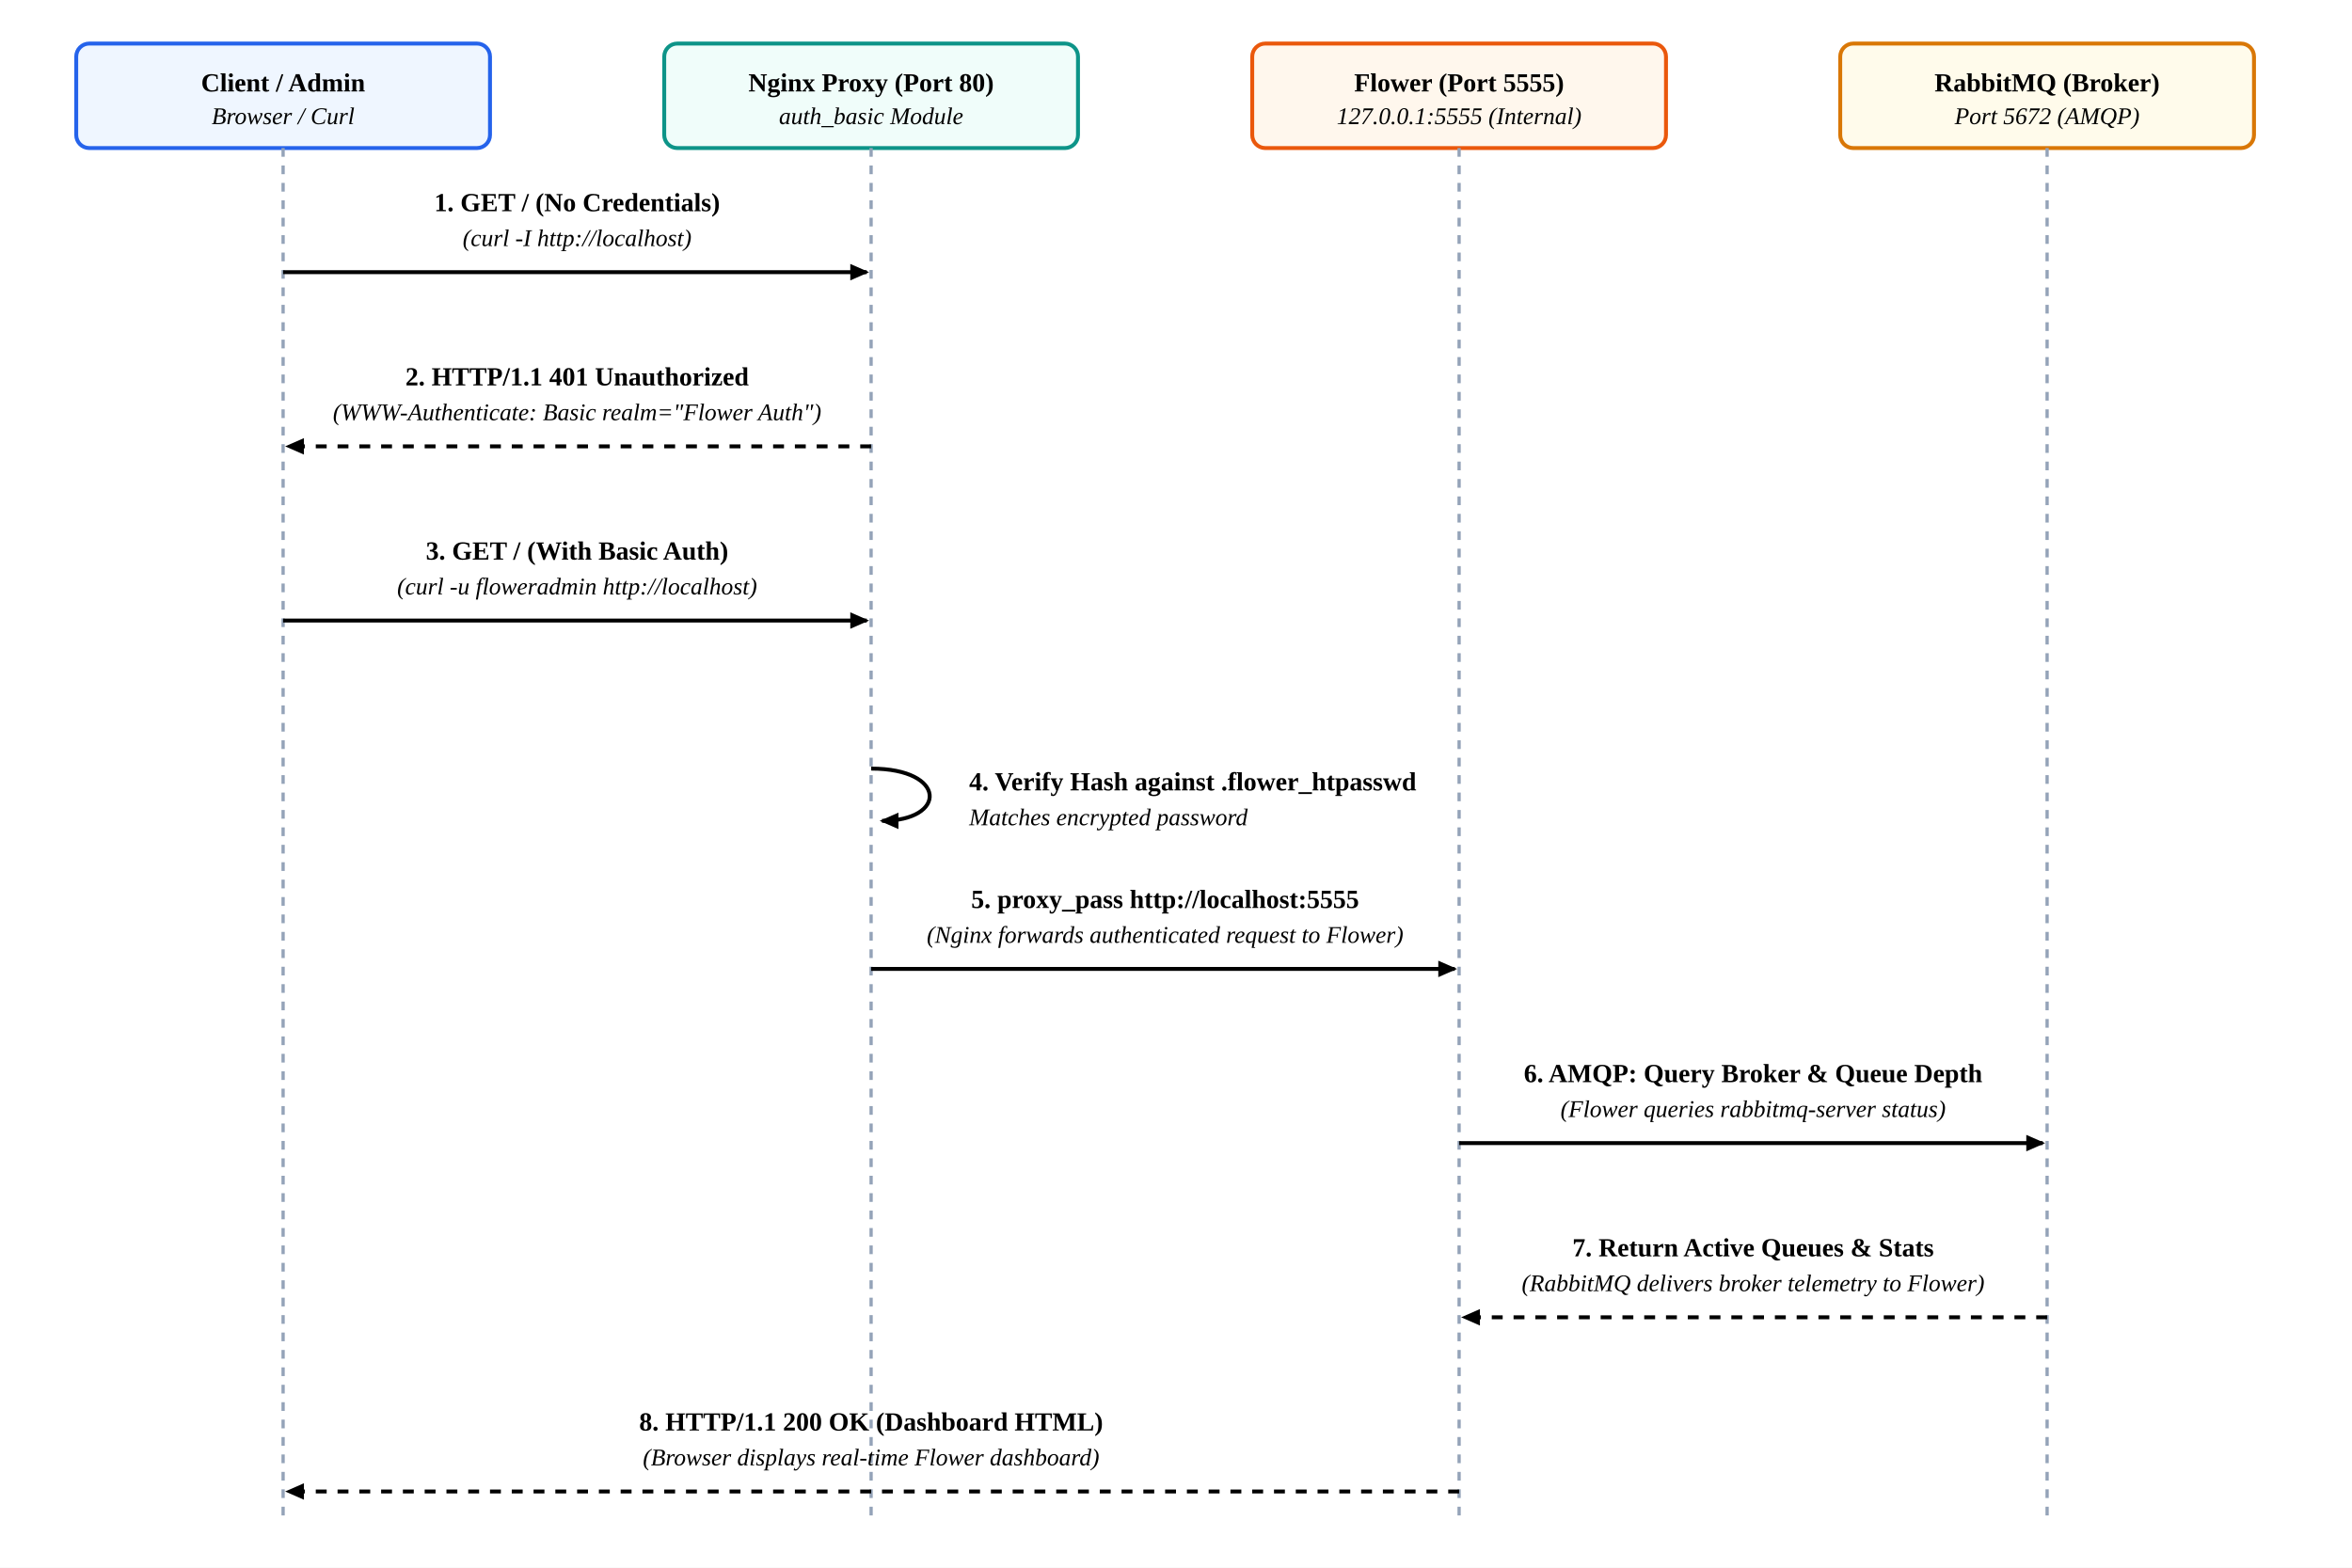
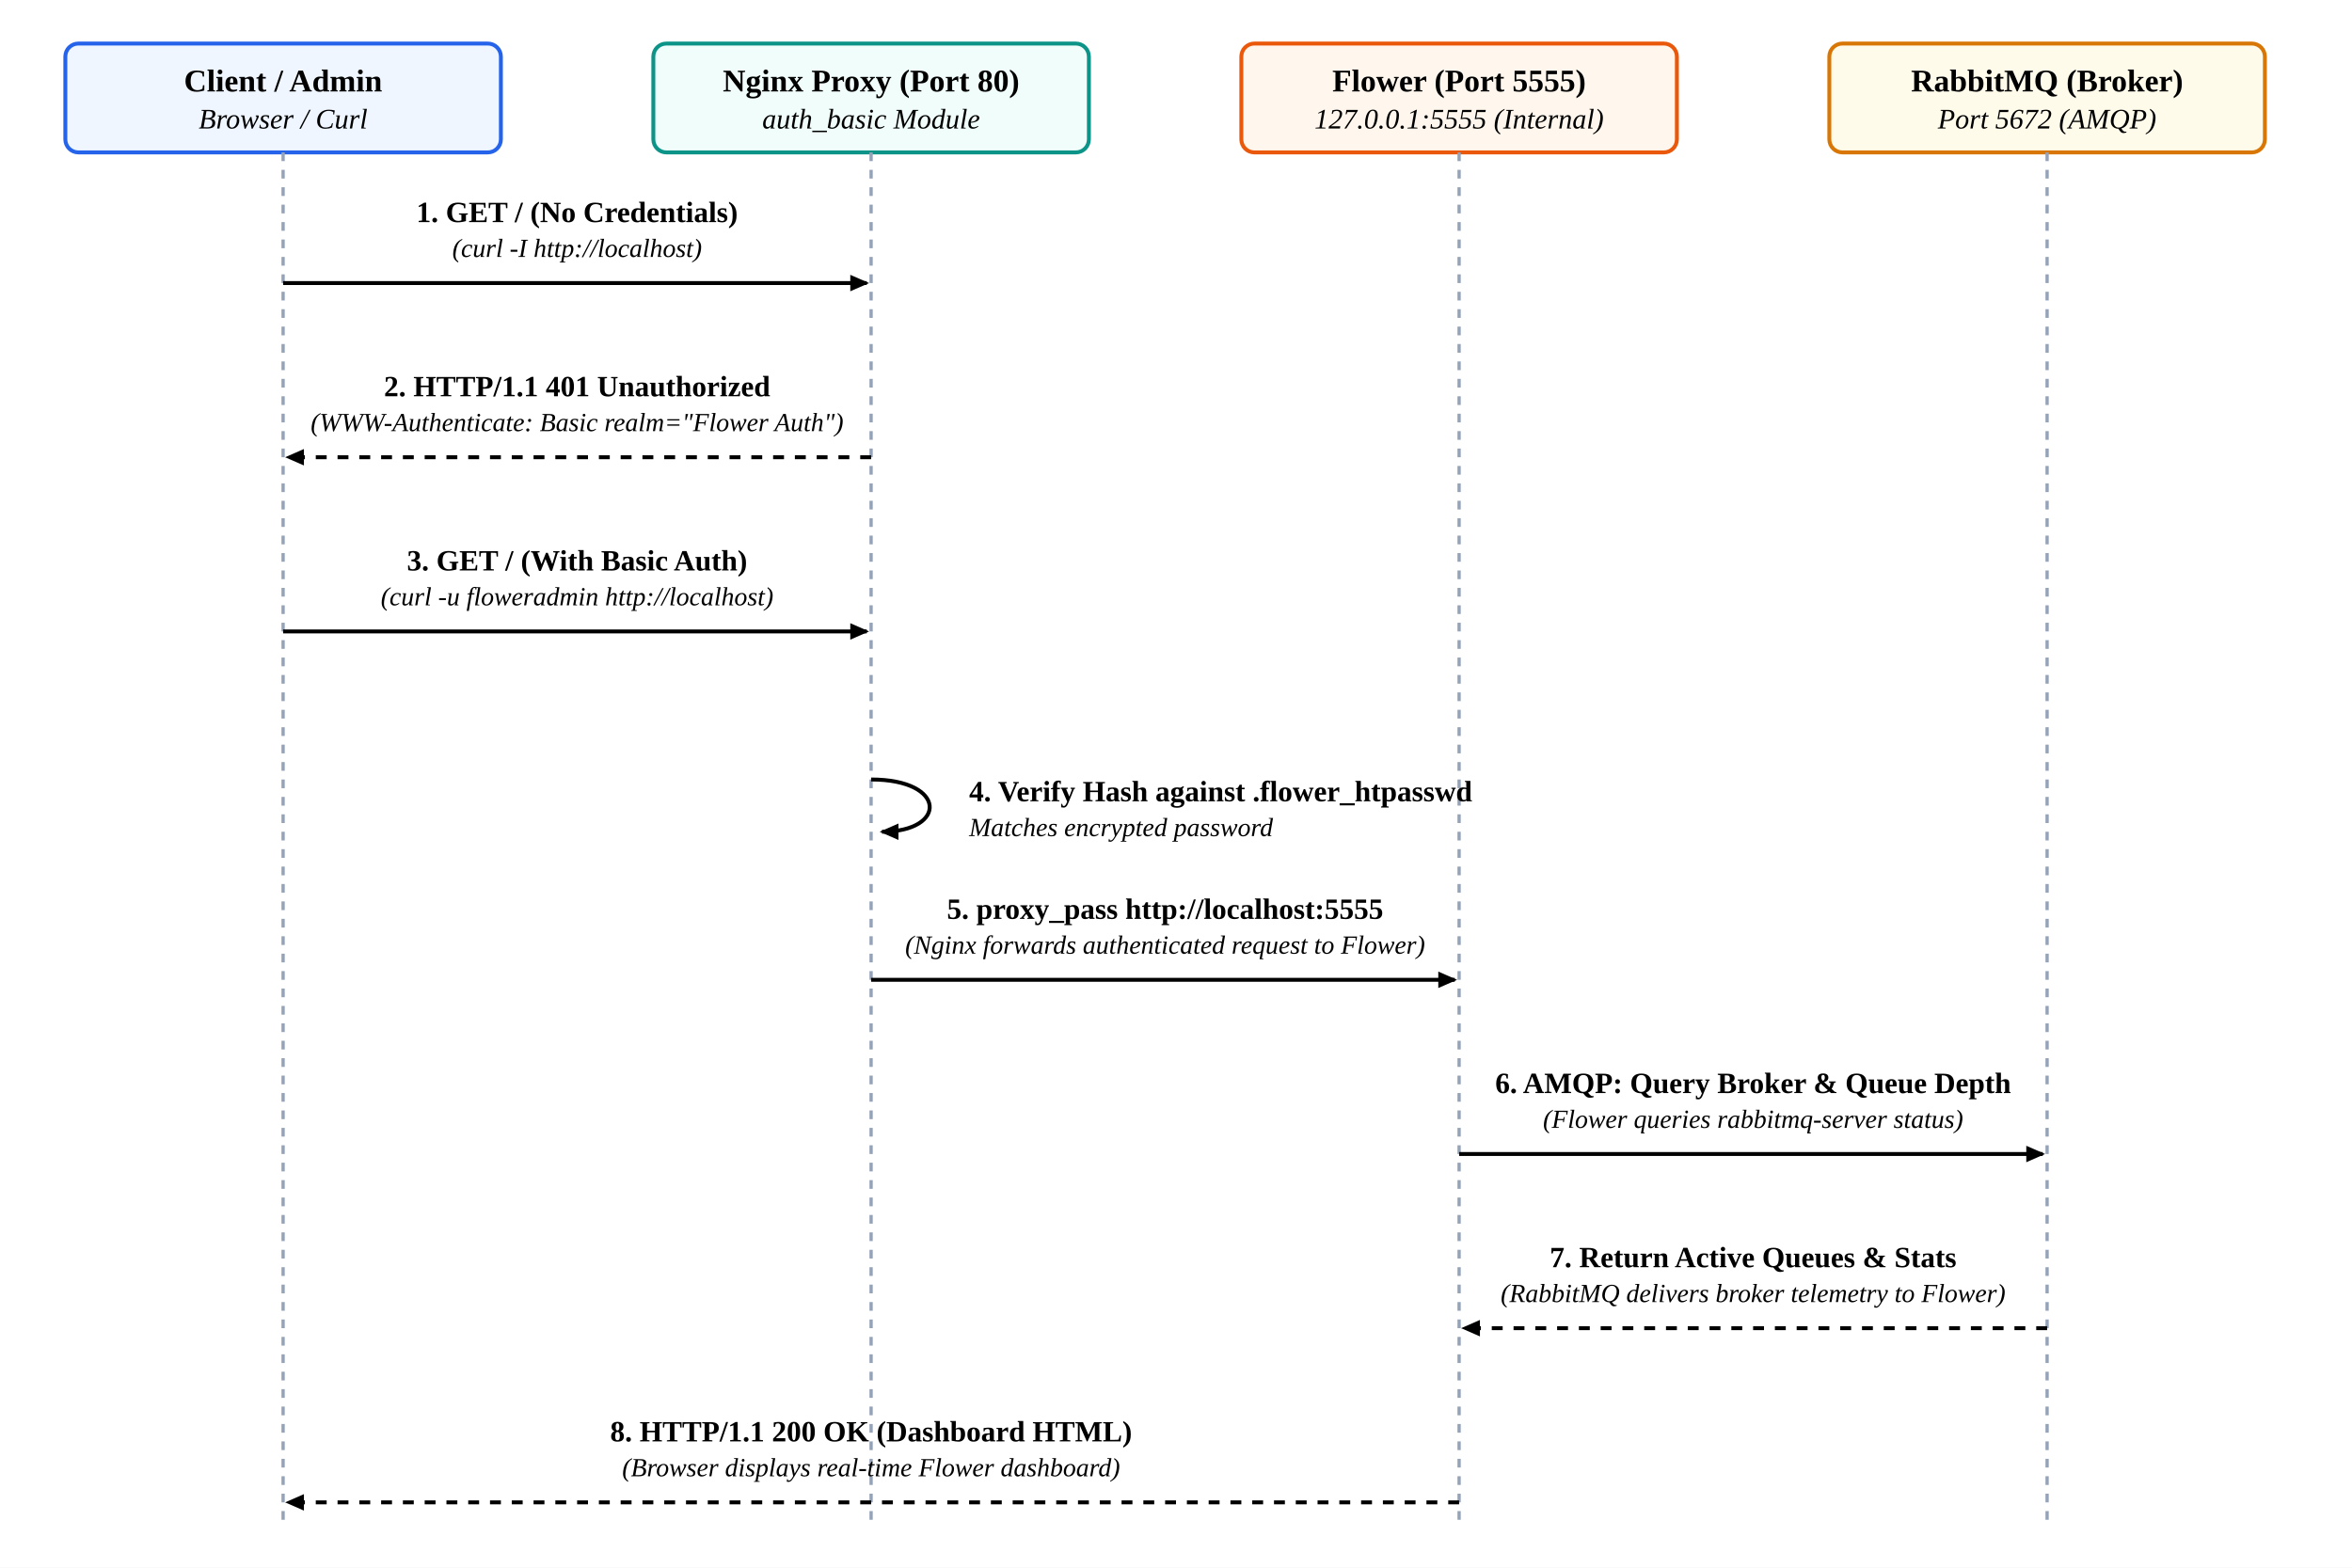
<svg xmlns="http://www.w3.org/2000/svg" viewBox="0 0 1080 720" width="1080" height="720">
  <defs>
    <style>
      text {
        font-family: "Times New Roman", Times, "Liberation Serif", serif;
        fill: #000000;
      }
      .title-text {
-         font-size: 15px;
+         font-size: 17px;
        font-weight: bold;
        fill: #000000;
      }
      .subtitle-text {
-         font-size: 11px;
+         font-size: 13px;
        font-style: italic;
        fill: #000000;
      }
      .section-heading {
-         font-size: 12px;
+         font-size: 14.5px;
        font-weight: bold;
        fill: #000000;
      }
      .code-font {
        font-family: "Times New Roman", Times, "Liberation Serif", serif;
-         font-size: 11px;
+         font-size: 13px;
        fill: #000000;
      }
      .body-text {
-         font-size: 11px;
+         font-size: 13px;
        fill: #000000;
      }
      .arrow-label {
-         font-size: 11px;
+         font-size: 13px;
        font-weight: bold;
        fill: #000000;
      }
      .arrow-sub {
-         font-size: 10px;
+         font-size: 12px;
        font-style: italic;
        fill: #000000;
      }
      .flow-step-title {
-         font-size: 12px;
+         font-size: 13.5px;
        font-weight: bold;
        fill: #000000;
      }
      .flow-step-sub {
-         font-size: 11px;
+         font-size: 12px;
        font-style: italic;
        fill: #000000;
      }
    </style>
    <marker id="arr-black" viewBox="0 0 10 10" refX="7" refY="5" markerWidth="6" markerHeight="6" orient="auto-start-reverse">
      <path d="M 0 1.5 L 8 5 L 0 8.5 z" fill="#000000" />
    </marker>
  </defs>
  <rect width="100%" height="100%" fill="#ffffff" />
-   <rect x="35" y="20" width="190" height="48" rx="6" fill="#eff6ff" stroke="#2563eb" stroke-width="1.8" />
+   <rect x="30" y="20" width="200" height="50" rx="6" fill="#eff6ff" stroke="#2563eb" stroke-width="1.8" />
  <text x="130" y="42" text-anchor="middle" class="section-heading">Client / Admin</text>
-   <text x="130" y="57" text-anchor="middle" class="subtitle-text">Browser / Curl</text>
-   <line x1="130" y1="68" x2="130" y2="700" stroke="#94a3b8" stroke-width="1.5" stroke-dasharray="4,4" />
-   <rect x="305" y="20" width="190" height="48" rx="6" fill="#f0fdfa" stroke="#0d9488" stroke-width="1.8" />
+   <text x="130" y="59" text-anchor="middle" class="subtitle-text">Browser / Curl</text>
+   <line x1="130" y1="70" x2="130" y2="700" stroke="#94a3b8" stroke-width="1.5" stroke-dasharray="4,4" />
+   <rect x="300" y="20" width="200" height="50" rx="6" fill="#f0fdfa" stroke="#0d9488" stroke-width="1.8" />
  <text x="400" y="42" text-anchor="middle" class="section-heading">Nginx Proxy (Port 80)</text>
-   <text x="400" y="57" text-anchor="middle" class="subtitle-text">auth_basic Module</text>
-   <line x1="400" y1="68" x2="400" y2="700" stroke="#94a3b8" stroke-width="1.5" stroke-dasharray="4,4" />
-   <rect x="575" y="20" width="190" height="48" rx="6" fill="#fff7ed" stroke="#ea580c" stroke-width="1.8" />
+   <text x="400" y="59" text-anchor="middle" class="subtitle-text">auth_basic Module</text>
+   <line x1="400" y1="70" x2="400" y2="700" stroke="#94a3b8" stroke-width="1.5" stroke-dasharray="4,4" />
+   <rect x="570" y="20" width="200" height="50" rx="6" fill="#fff7ed" stroke="#ea580c" stroke-width="1.8" />
  <text x="670" y="42" text-anchor="middle" class="section-heading">Flower (Port 5555)</text>
-   <text x="670" y="57" text-anchor="middle" class="subtitle-text">127.0.0.1:5555 (Internal)</text>
-   <line x1="670" y1="68" x2="670" y2="700" stroke="#94a3b8" stroke-width="1.5" stroke-dasharray="4,4" />
-   <rect x="845" y="20" width="190" height="48" rx="6" fill="#fffbeb" stroke="#d97706" stroke-width="1.8" />
+   <text x="670" y="59" text-anchor="middle" class="subtitle-text">127.0.0.1:5555 (Internal)</text>
+   <line x1="670" y1="70" x2="670" y2="700" stroke="#94a3b8" stroke-width="1.5" stroke-dasharray="4,4" />
+   <rect x="840" y="20" width="200" height="50" rx="6" fill="#fffbeb" stroke="#d97706" stroke-width="1.8" />
  <text x="940" y="42" text-anchor="middle" class="section-heading">RabbitMQ (Broker)</text>
-   <text x="940" y="57" text-anchor="middle" class="subtitle-text">Port 5672 (AMQP)</text>
-   <line x1="940" y1="68" x2="940" y2="700" stroke="#94a3b8" stroke-width="1.5" stroke-dasharray="4,4" />
-   <line x1="130" y1="125" x2="398" y2="125" stroke="#000000" stroke-width="1.8" marker-end="url(#arr-black)" />
-   <text x="265" y="97" text-anchor="middle" class="flow-step-title">1. GET / (No Credentials)</text>
-   <text x="265" y="113" text-anchor="middle" class="flow-step-sub">(curl -I http://localhost)</text>
-   <line x1="400" y1="205" x2="132" y2="205" stroke="#000000" stroke-width="1.8" stroke-dasharray="5,5" marker-end="url(#arr-black)" />
-   <text x="265" y="177" text-anchor="middle" class="flow-step-title">2. HTTP/1.1 401 Unauthorized</text>
-   <text x="265" y="193" text-anchor="middle" class="flow-step-sub">(WWW-Authenticate: Basic realm="Flower Auth")</text>
-   <line x1="130" y1="285" x2="398" y2="285" stroke="#000000" stroke-width="1.8" marker-end="url(#arr-black)" />
-   <text x="265" y="257" text-anchor="middle" class="flow-step-title">3. GET / (With Basic Auth)</text>
-   <text x="265" y="273" text-anchor="middle" class="flow-step-sub">(curl -u floweradmin http://localhost)</text>
-   <path d="M 400 353 C 435 353, 435 377, 405 377" fill="none" stroke="#000000" stroke-width="1.8" marker-end="url(#arr-black)" />
-   <text x="445" y="363" text-anchor="start" class="flow-step-title">4. Verify Hash against .flower_htpasswd</text>
-   <text x="445" y="379" text-anchor="start" class="flow-step-sub">Matches encrypted password</text>
-   <line x1="400" y1="445" x2="668" y2="445" stroke="#000000" stroke-width="1.8" marker-end="url(#arr-black)" />
-   <text x="535" y="417" text-anchor="middle" class="flow-step-title">5. proxy_pass http://localhost:5555</text>
-   <text x="535" y="433" text-anchor="middle" class="flow-step-sub">(Nginx forwards authenticated request to Flower)</text>
-   <line x1="670" y1="525" x2="938" y2="525" stroke="#000000" stroke-width="1.8" marker-end="url(#arr-black)" />
-   <text x="805" y="497" text-anchor="middle" class="flow-step-title">6. AMQP: Query Broker &amp; Queue Depth</text>
-   <text x="805" y="513" text-anchor="middle" class="flow-step-sub">(Flower queries rabbitmq-server status)</text>
-   <line x1="940" y1="605" x2="672" y2="605" stroke="#000000" stroke-width="1.8" stroke-dasharray="5,5" marker-end="url(#arr-black)" />
-   <text x="805" y="577" text-anchor="middle" class="flow-step-title">7. Return Active Queues &amp; Stats</text>
-   <text x="805" y="593" text-anchor="middle" class="flow-step-sub">(RabbitMQ delivers broker telemetry to Flower)</text>
-   <line x1="670" y1="685" x2="132" y2="685" stroke="#000000" stroke-width="1.8" stroke-dasharray="5,5" marker-end="url(#arr-black)" />
-   <text x="400" y="657" text-anchor="middle" class="flow-step-title">8. HTTP/1.1 200 OK (Dashboard HTML)</text>
-   <text x="400" y="673" text-anchor="middle" class="flow-step-sub">(Browser displays real-time Flower dashboard)</text>
+   <text x="940" y="59" text-anchor="middle" class="subtitle-text">Port 5672 (AMQP)</text>
+   <line x1="940" y1="70" x2="940" y2="700" stroke="#94a3b8" stroke-width="1.5" stroke-dasharray="4,4" />
+   <line x1="130" y1="130" x2="398" y2="130" stroke="#000000" stroke-width="1.8" marker-end="url(#arr-black)" />
+   <text x="265" y="102" text-anchor="middle" class="flow-step-title">1. GET / (No Credentials)</text>
+   <text x="265" y="118" text-anchor="middle" class="flow-step-sub">(curl -I http://localhost)</text>
+   <line x1="400" y1="210" x2="132" y2="210" stroke="#000000" stroke-width="1.8" stroke-dasharray="5,5" marker-end="url(#arr-black)" />
+   <text x="265" y="182" text-anchor="middle" class="flow-step-title">2. HTTP/1.1 401 Unauthorized</text>
+   <text x="265" y="198" text-anchor="middle" class="flow-step-sub">(WWW-Authenticate: Basic realm="Flower Auth")</text>
+   <line x1="130" y1="290" x2="398" y2="290" stroke="#000000" stroke-width="1.8" marker-end="url(#arr-black)" />
+   <text x="265" y="262" text-anchor="middle" class="flow-step-title">3. GET / (With Basic Auth)</text>
+   <text x="265" y="278" text-anchor="middle" class="flow-step-sub">(curl -u floweradmin http://localhost)</text>
+   <path d="M 400 358 C 435 358, 435 382, 405 382" fill="none" stroke="#000000" stroke-width="1.8" marker-end="url(#arr-black)" />
+   <text x="445" y="368" text-anchor="start" class="flow-step-title">4. Verify Hash against .flower_htpasswd</text>
+   <text x="445" y="384" text-anchor="start" class="flow-step-sub">Matches encrypted password</text>
+   <line x1="400" y1="450" x2="668" y2="450" stroke="#000000" stroke-width="1.8" marker-end="url(#arr-black)" />
+   <text x="535" y="422" text-anchor="middle" class="flow-step-title">5. proxy_pass http://localhost:5555</text>
+   <text x="535" y="438" text-anchor="middle" class="flow-step-sub">(Nginx forwards authenticated request to Flower)</text>
+   <line x1="670" y1="530" x2="938" y2="530" stroke="#000000" stroke-width="1.8" marker-end="url(#arr-black)" />
+   <text x="805" y="502" text-anchor="middle" class="flow-step-title">6. AMQP: Query Broker &amp; Queue Depth</text>
+   <text x="805" y="518" text-anchor="middle" class="flow-step-sub">(Flower queries rabbitmq-server status)</text>
+   <line x1="940" y1="610" x2="672" y2="610" stroke="#000000" stroke-width="1.8" stroke-dasharray="5,5" marker-end="url(#arr-black)" />
+   <text x="805" y="582" text-anchor="middle" class="flow-step-title">7. Return Active Queues &amp; Stats</text>
+   <text x="805" y="598" text-anchor="middle" class="flow-step-sub">(RabbitMQ delivers broker telemetry to Flower)</text>
+   <line x1="670" y1="690" x2="132" y2="690" stroke="#000000" stroke-width="1.8" stroke-dasharray="5,5" marker-end="url(#arr-black)" />
+   <text x="400" y="662" text-anchor="middle" class="flow-step-title">8. HTTP/1.1 200 OK (Dashboard HTML)</text>
+   <text x="400" y="678" text-anchor="middle" class="flow-step-sub">(Browser displays real-time Flower dashboard)</text>
</svg>
